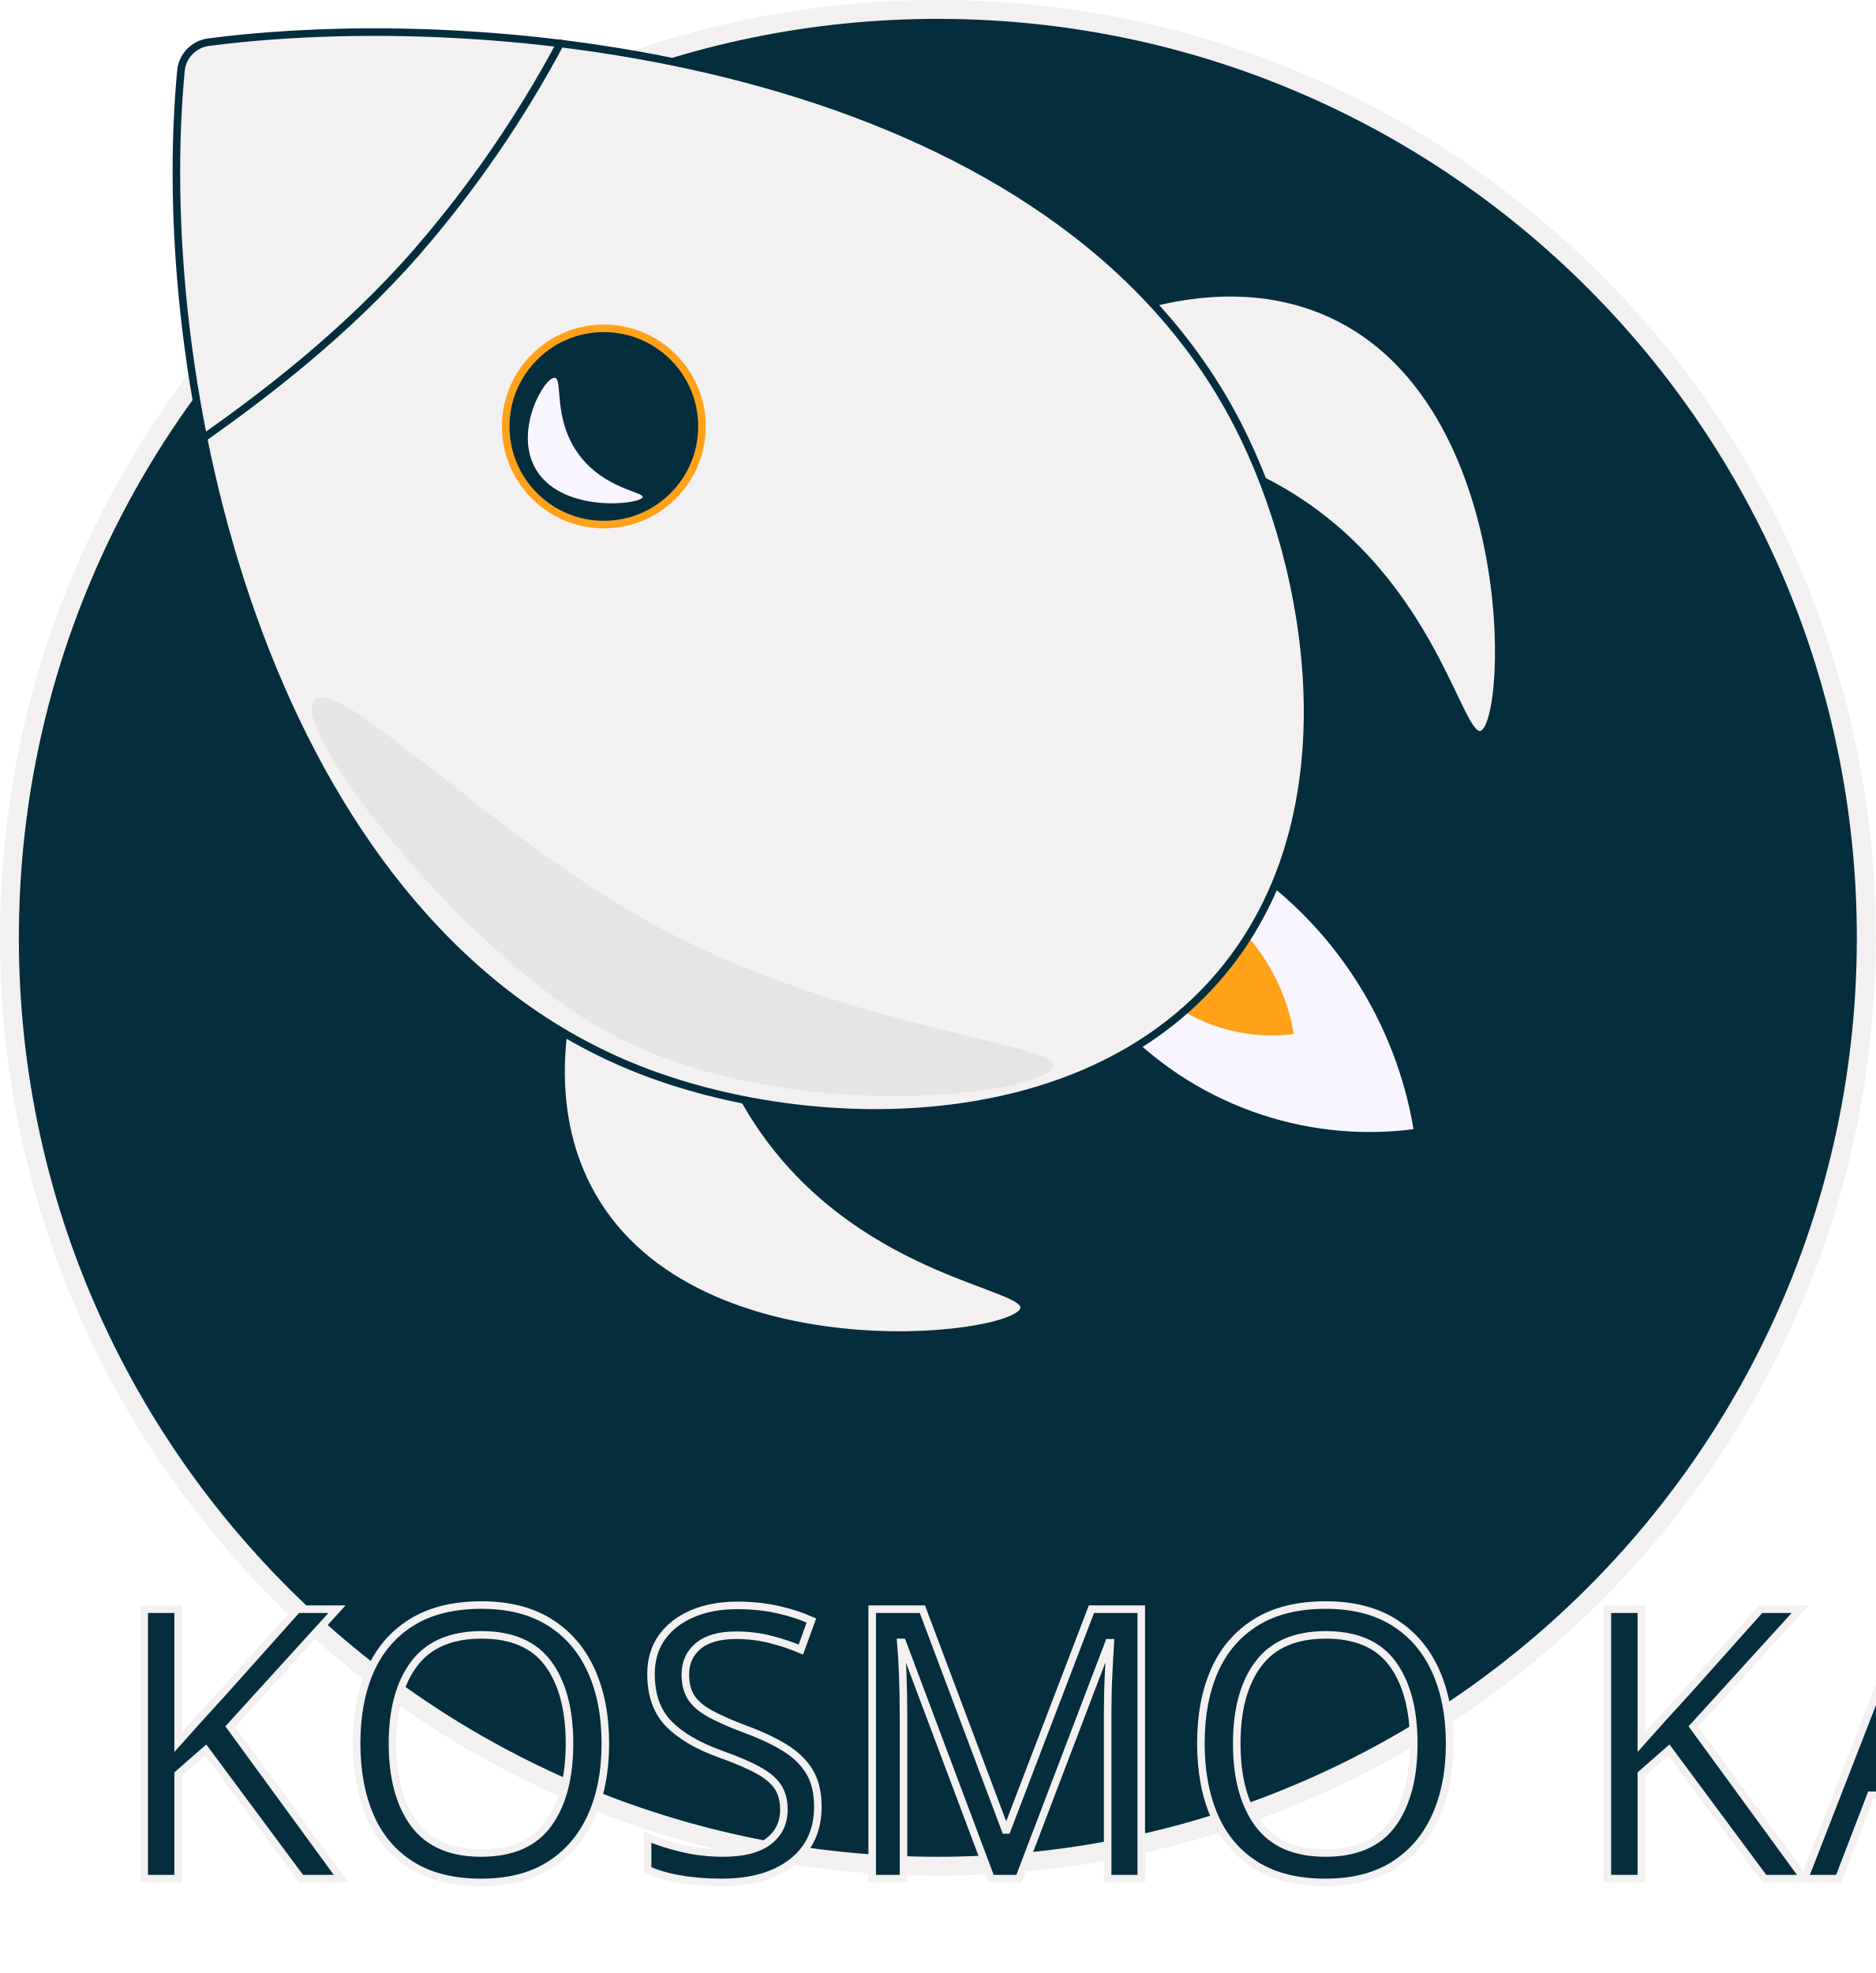
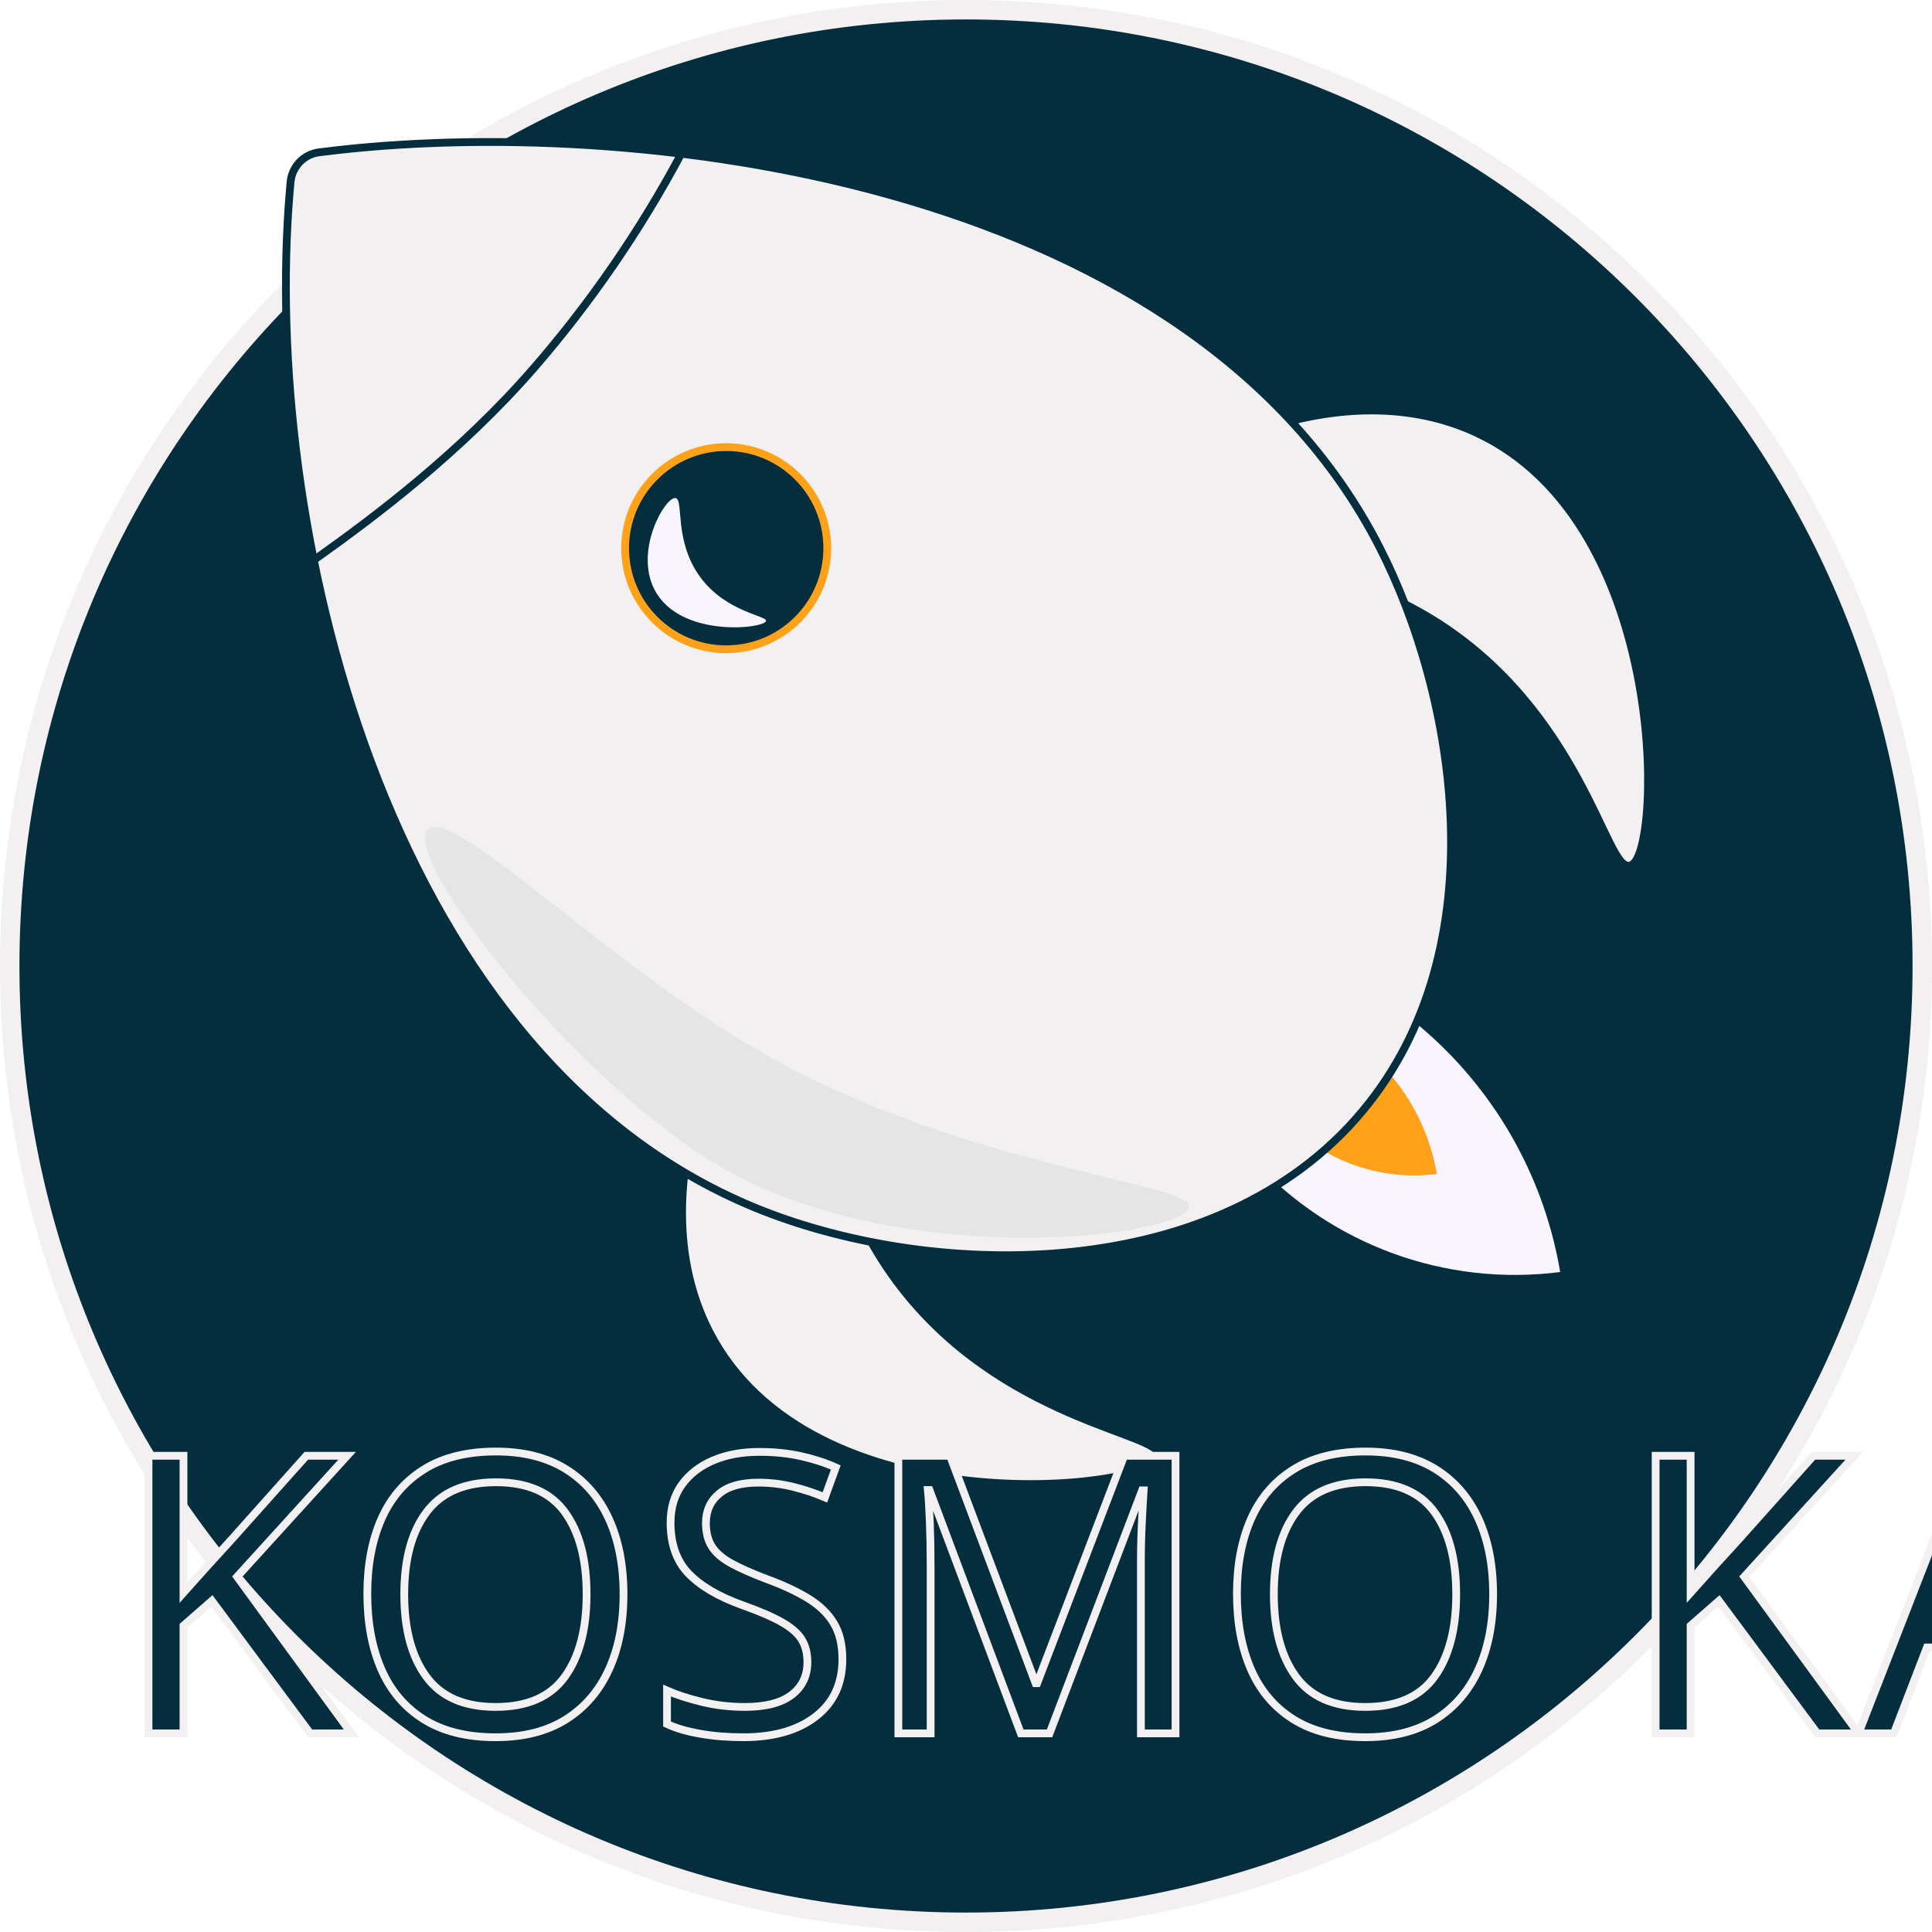
- <svg xmlns="http://www.w3.org/2000/svg" viewBox="0 0 497 522.8">
+ <svg xmlns="http://www.w3.org/2000/svg" viewBox="0 0 497 497">
  <defs>
    <style>
-       .cls-1, .cls-7, .cls-8, .cls-9 {
+       .cls-1, .cls-6, .cls-7, .cls-9 {
        fill: #042d3e;
      }

      .cls-1, .cls-9 {
        stroke: #f2f0f0;
      }

-       .cls-1, .cls-4, .cls-5, .cls-8 {
+       .cls-1, .cls-4, .cls-5, .cls-7 {
        stroke-miterlimit: 10;
      }

      .cls-1 {
        stroke-width: 5px;
      }

      .cls-2 {
        fill: #f8f5ff;
      }

      .cls-3 {
        fill: #ffa21a;
      }

      .cls-4, .cls-5 {
        fill: #f2f0f0;
        stroke: #042d3e;
      }

-       .cls-5, .cls-8, .cls-9 {
+       .cls-5, .cls-7, .cls-9 {
        stroke-width: 2px;
      }

-       .cls-6 {
-         fill: #e5e5e5;
+       .cls-7 {
+         stroke: #ffa21a;
+         stroke-linecap: round;
      }

      .cls-8 {
-         stroke: #ffa21a;
-         stroke-linecap: round;
+         fill: #e5e5e5;
      }

      .cls-9 {
        font-size: 100px;
        stroke-linecap: square;
        stroke-miterlimit: 5;
        font-family: VT323-Regular, VT323;
      }
    </style>
  </defs>
  <g id="logo">
-     <g id="logo-2" data-name="logo">
-       <circle id="circle" class="cls-1" cx="248.5" cy="248.5" r="246" />
-       <path id="white_exhaust" class="cls-2" d="M295.54,270.36a91.42,91.42,0,0,0,79,28.85,105.5,105.5,0,0,0-44.3-69.45Z" />
-       <path id="yellow_exhaust" class="cls-3" d="M303.3,259.6A45.71,45.71,0,0,0,342.82,274a52.78,52.78,0,0,0-22.15-34.73Z" />
-       <path id="left_foot" class="cls-4" d="M177.71,220.23c-10.52-1.33-42.5,53.41-21.63,94.08,25.83,50.33,112.71,40.36,114.77,32.45,1.48-5.65-40.6-8.72-67.42-44.9C175.54,264.23,186.85,221.39,177.71,220.23Z" />
-       <path id="right_foot" class="cls-4" d="M258.33,112.37c-2.25-10.36,49.49-47,91.83-29.74,52.38,21.34,50,108.76,42.33,111.5-5.5,2-12.23-39.69-50.61-63.25C302,106.37,260.27,121.37,258.33,112.37Z" />
-       <path id="avocado" class="cls-5" d="M169.35,283.42C74.23,246,41.42,111.82,47.42,25.18c.16-2.32.34-4.46.52-6.41a8.45,8.45,0,0,1,7.35-7.6c1.47-.19,3.07-.38,4.78-.58,82.32-9.2,220.62,9.86,267.92,102,19.58,38.14,30.9,103.07-4.33,145.24C286.42,302.41,214.28,301.1,169.35,283.42Z" />
-       <path id="rocket_shading" class="cls-6" d="M84,185c-9.76,4.14,32.5,60.35,71,85,47.64,30.51,126.2,19.88,124,12-1.57-5.62-55-10-104-36C133.62,224,92.47,181.41,84,185Z" />
+     <circle id="circle" class="cls-1" cx="248.5" cy="248.5" r="246" />
+     <g id="rocket">
+       <path id="white_exhaust" class="cls-2" d="M322.35,298.37a91.34,91.34,0,0,0,79,28.85,105.51,105.51,0,0,0-44.3-69.44Z" />
+       <path id="yellow_exhaust" class="cls-3" d="M330.11,287.62A45.71,45.71,0,0,0,369.63,302a53.4,53.4,0,0,0-9.51-22.48,52.81,52.81,0,0,0-12.64-12.24Z" />
+       <path id="left_foot" class="cls-4" d="M204.53,248.25C194,246.92,162,301.65,182.9,342.32c25.82,50.33,112.7,40.37,114.77,32.45,1.47-5.64-40.61-8.72-67.43-44.89C202.35,292.24,213.66,249.41,204.53,248.25Z" />
+       <path id="right_foot" class="cls-4" d="M285.14,140.39C282.9,130,334.63,93.4,377,110.64,429.36,132,427,219.41,419.3,222.15c-5.5,2-12.23-39.69-50.6-63.25C328.78,134.39,287.09,149.39,285.14,140.39Z" />
+       <path id="avocado" class="cls-5" d="M196.16,311.44C101.05,274,68.24,139.83,74.23,53.19c.16-2.31.34-4.46.52-6.4a8.46,8.46,0,0,1,7.35-7.61c1.47-.18,3.07-.38,4.78-.57,82.32-9.2,220.62,9.86,267.92,102,19.58,38.13,30.91,103.07-4.33,145.24C313.23,330.43,241.09,329.11,196.16,311.44Z" />
      <g id="top_ring">
-         <path id="top_ring-2" data-name="top_ring" class="cls-7" d="M54.52,116.64a1,1,0,0,1-.82-.43,1,1,0,0,1,.24-1.39C69,104.18,91.07,87.54,109.76,66a299,299,0,0,0,37.8-54.94,1,1,0,1,1,1.76.94,300,300,0,0,1-38,55.31C92.44,89,70.19,105.75,55.1,116.45A1,1,0,0,1,54.52,116.64Z" />
+         <path id="top_ring-2" data-name="top_ring" class="cls-6" d="M81.33,144.65a1,1,0,0,1-.58-1.81c15-10.64,37.13-27.28,55.82-48.83a298.91,298.91,0,0,0,37.8-54.93,1,1,0,1,1,1.76.94,301.11,301.11,0,0,1-38,55.31C119.25,117,97,133.77,81.91,144.47A1,1,0,0,1,81.33,144.65Z" />
      </g>
-       <circle id="window" class="cls-8" cx="160" cy="113" r="26" />
-       <path id="window_shading" class="cls-2" d="M147,100.11c-2.63-.33-10.63,13.35-5.41,23.52,6.46,12.58,28.18,10.09,28.69,8.11.37-1.41-10.15-2.18-16.85-11.23C146.4,111.11,149.23,100.4,147,100.11Z" />
+       <circle id="window" class="cls-7" cx="186.81" cy="141.02" r="26" />
+       <path id="rocket_shading" class="cls-8" d="M110.81,213c-9.76,4.14,32.51,60.34,71,85,47.64,30.5,126.2,19.87,124,12-1.57-5.62-55-10-104-36C160.43,252.06,119.28,209.42,110.81,213Z" />
+       <path id="window_shading" class="cls-2" d="M173.76,128.12c-2.63-.33-10.63,13.35-5.41,23.52,6.46,12.58,28.18,10.09,28.7,8.12.36-1.42-10.16-2.19-16.86-11.23C173.22,139.12,176,128.41,173.76,128.12Z" />
    </g>
  </g>
  <g id="text">
    <g id="kosmo_kadet">
-       <text class="cls-9" transform="translate(28.5 497.8)">KOSMO KADET</text>
+       <text class="cls-9" transform="translate(28.5 445.9)">KOSMO KADET</text>
    </g>
  </g>
</svg>
